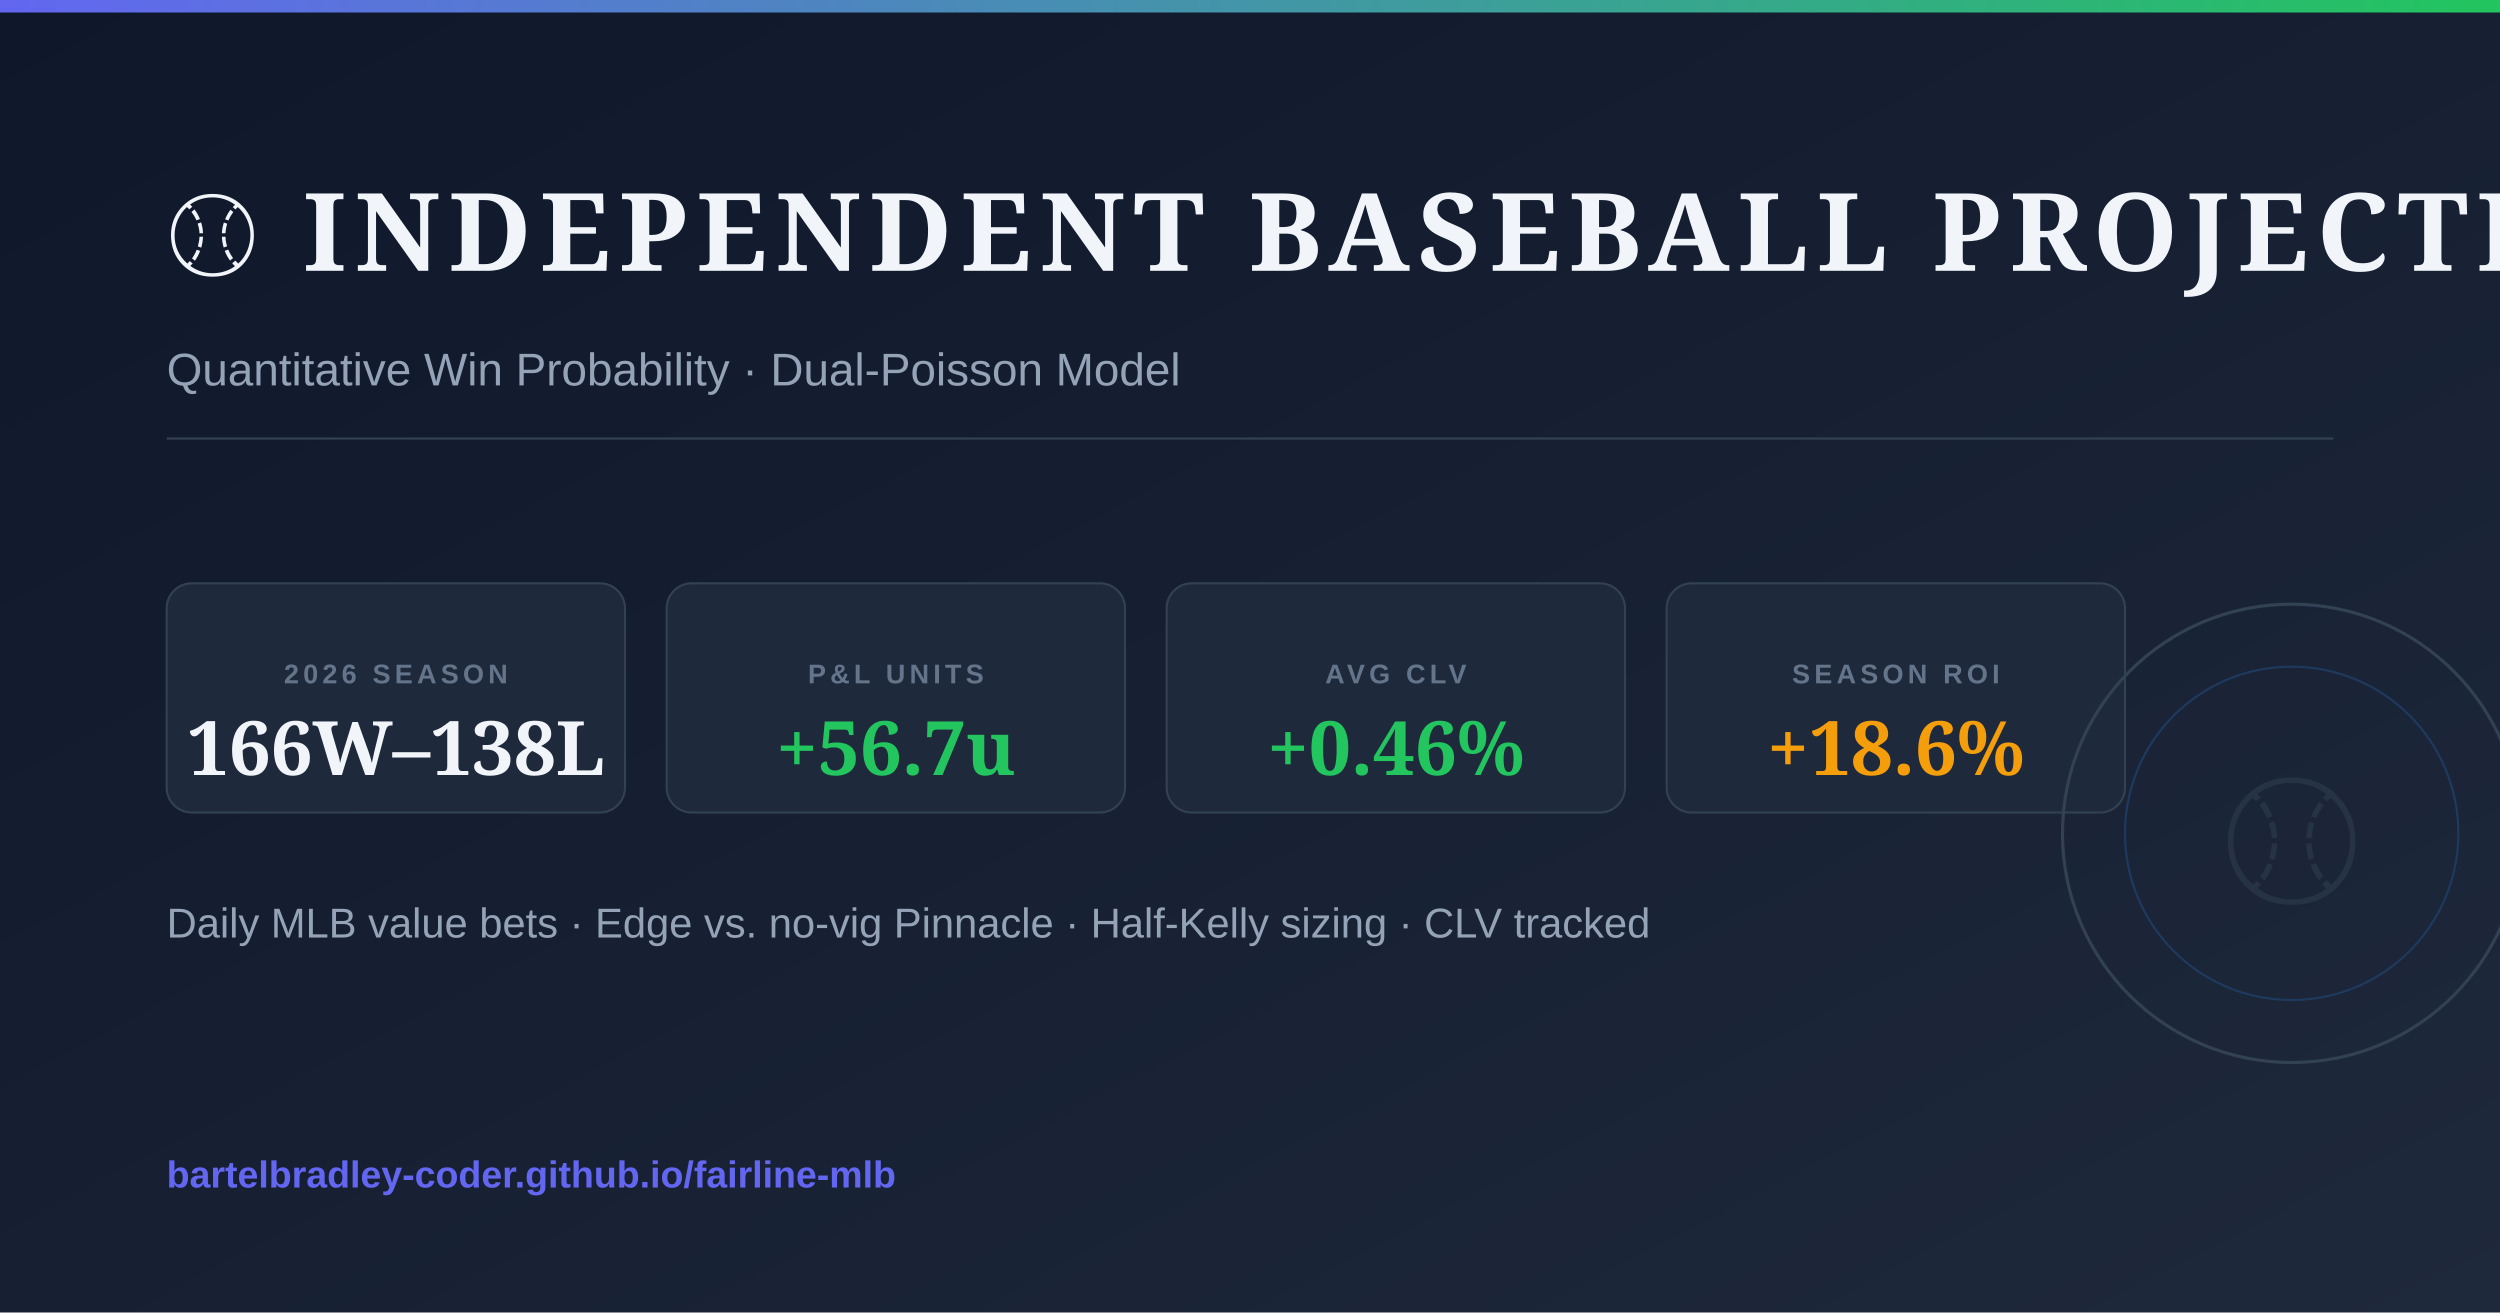
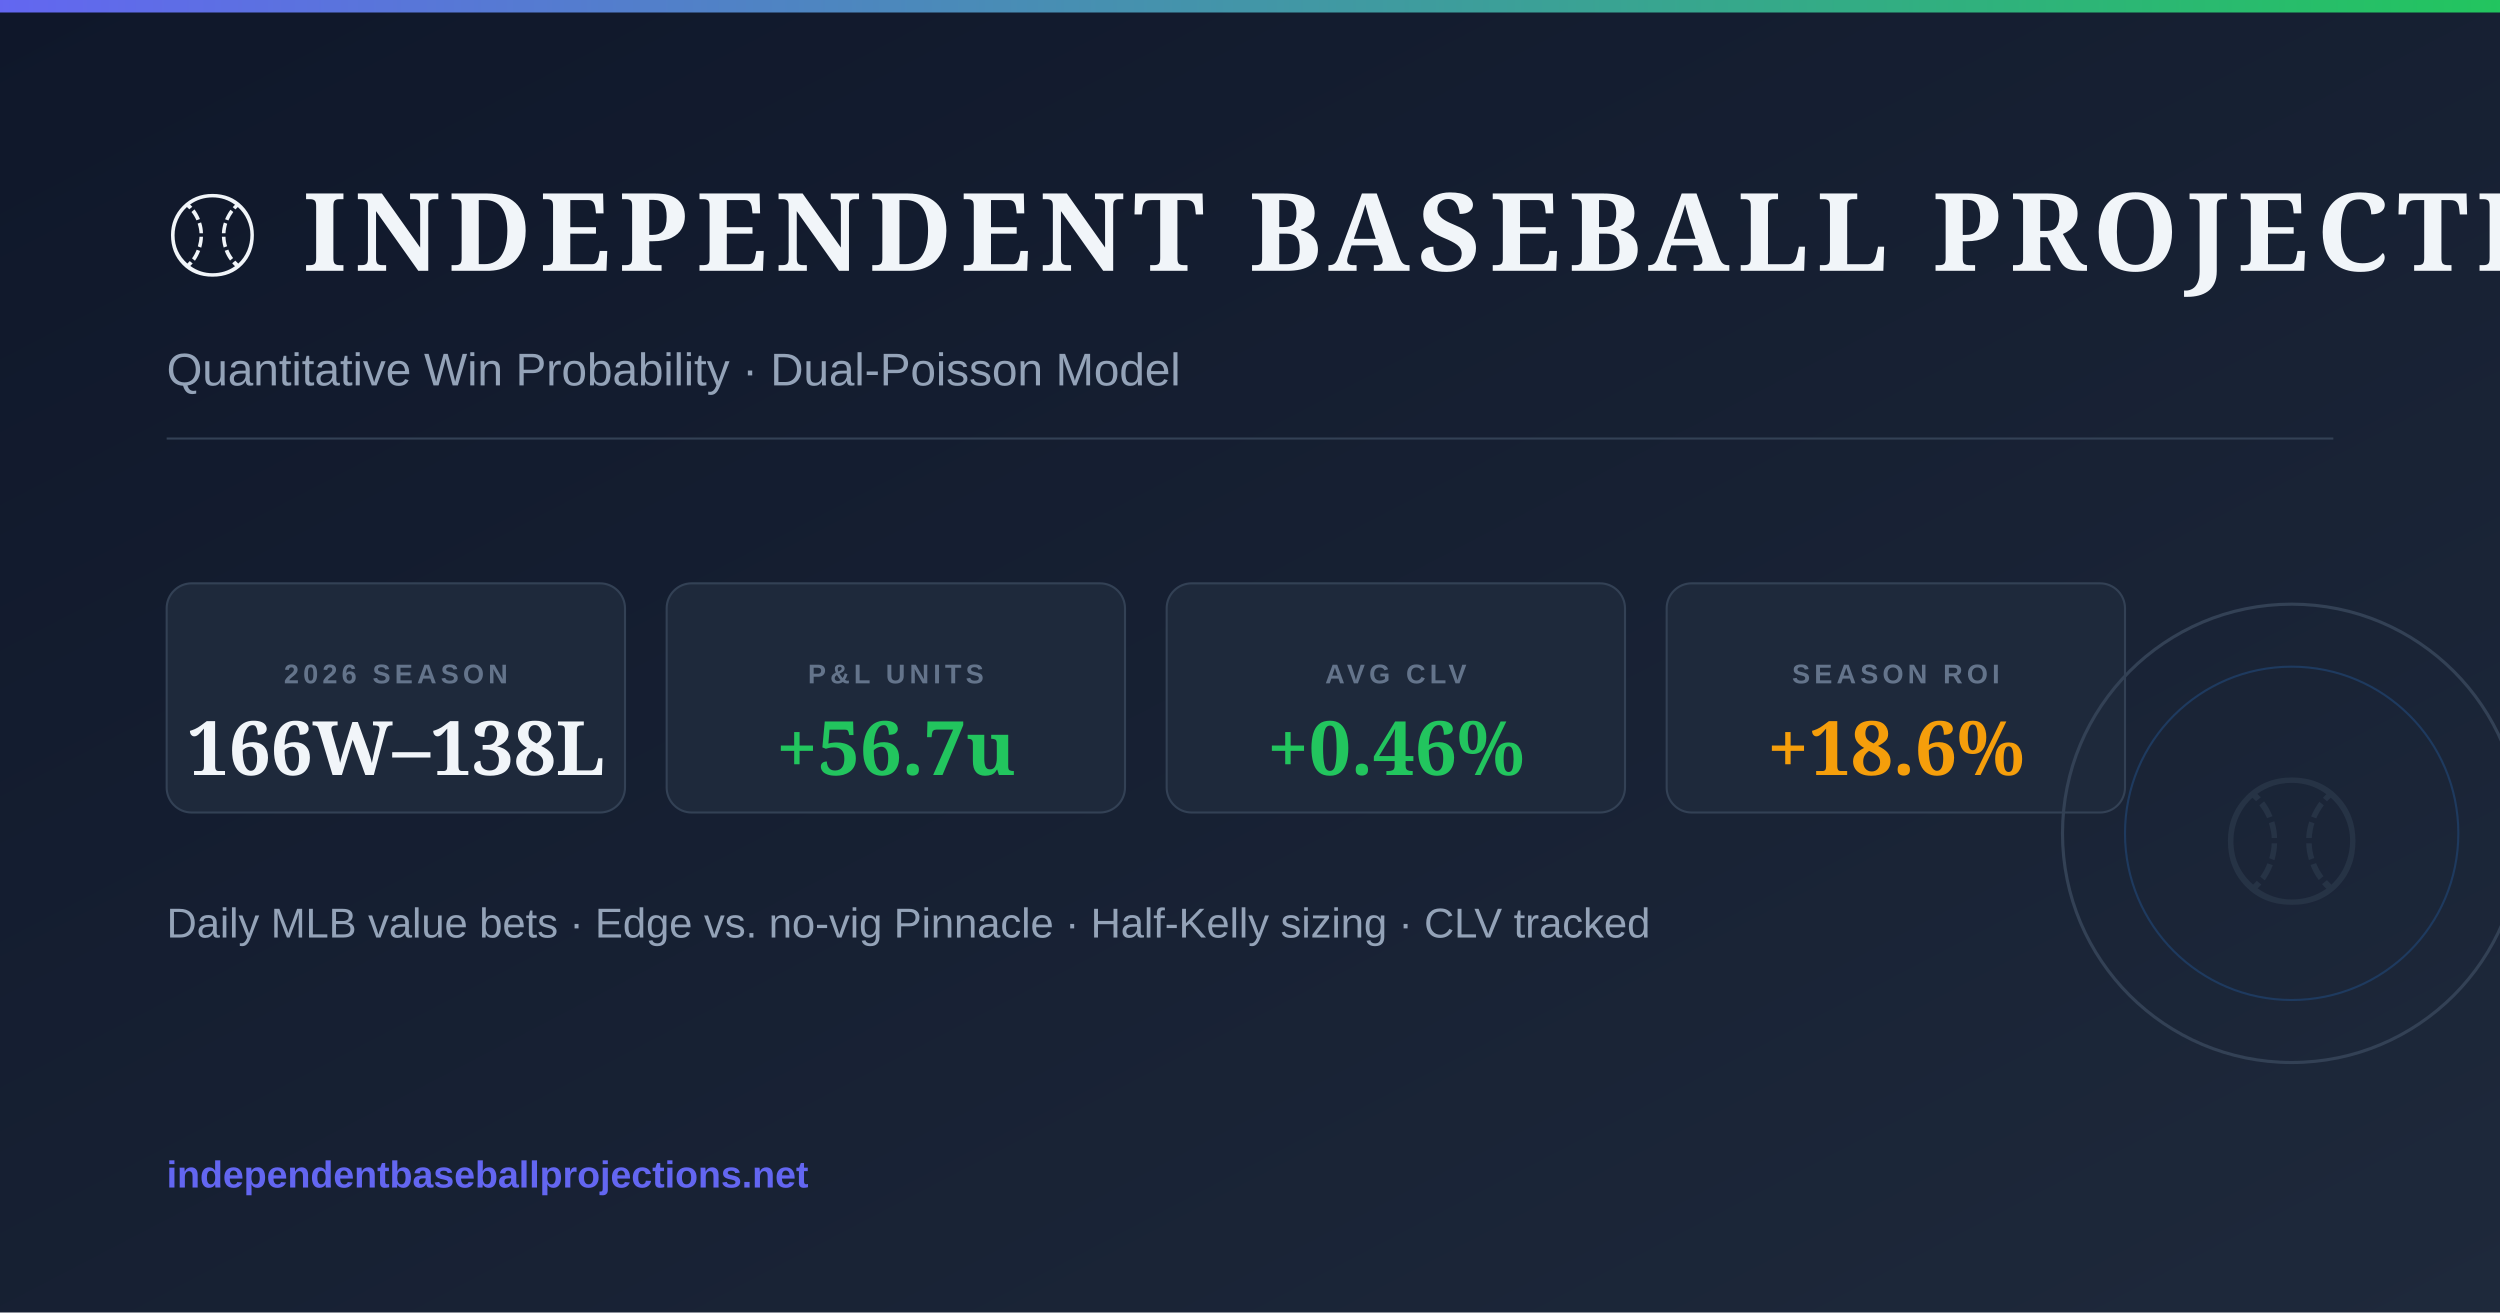
<svg xmlns="http://www.w3.org/2000/svg" width="1200" height="630" viewBox="0 0 1200 630">
  <defs>
    <linearGradient id="bg" x1="0" y1="0" x2="1" y2="1">
      <stop offset="0%" stop-color="#0f172a" />
      <stop offset="100%" stop-color="#1e293b" />
    </linearGradient>
    <linearGradient id="accent" x1="0" y1="0" x2="1" y2="0">
      <stop offset="0%" stop-color="#6366f1" />
      <stop offset="100%" stop-color="#22c55e" />
    </linearGradient>
  </defs>
  <rect width="1200" height="630" fill="url(#bg)" />
  <rect x="0" y="0" width="1200" height="6" fill="url(#accent)" />
  <text x="80" y="130" font-family="Georgia, serif" font-size="52" fill="#f1f5f9" font-weight="700" letter-spacing="4">⚾ INDEPENDENT BASEBALL PROJECTIONS</text>
  <text x="80" y="185" font-family="Arial, sans-serif" font-size="22" fill="#94a3b8">Quantitative Win Probability · Dual-Poisson Model</text>
  <rect x="80" y="210" width="1040" height="1" fill="#334155" />
  <g transform="translate(80, 280)">
    <rect x="0" y="0" width="220" height="110" rx="12" fill="#1e293b" stroke="#334155" stroke-width="1" />
    <text x="110" y="48" font-family="Arial, sans-serif" font-size="13" fill="#64748b" text-anchor="middle" font-weight="700" letter-spacing="2">2026 SEASON</text>
    <text x="110" y="92" font-family="Georgia, serif" font-size="36" fill="#f1f5f9" text-anchor="middle" font-weight="700">166W–138L</text>
    <rect x="240" y="0" width="220" height="110" rx="12" fill="#1e293b" stroke="#334155" stroke-width="1" />
    <text x="350" y="48" font-family="Arial, sans-serif" font-size="13" fill="#64748b" text-anchor="middle" font-weight="700" letter-spacing="2">P&amp;L UNITS</text>
    <text x="350" y="92" font-family="Georgia, serif" font-size="36" fill="#22c55e" text-anchor="middle" font-weight="700">+56.7u</text>
    <rect x="480" y="0" width="220" height="110" rx="12" fill="#1e293b" stroke="#334155" stroke-width="1" />
    <text x="590" y="48" font-family="Arial, sans-serif" font-size="13" fill="#64748b" text-anchor="middle" font-weight="700" letter-spacing="2">AVG CLV</text>
    <text x="590" y="92" font-family="Georgia, serif" font-size="36" fill="#22c55e" text-anchor="middle" font-weight="700">+0.46%</text>
    <rect x="720" y="0" width="220" height="110" rx="12" fill="#1e293b" stroke="#334155" stroke-width="1" />
    <text x="830" y="48" font-family="Arial, sans-serif" font-size="13" fill="#64748b" text-anchor="middle" font-weight="700" letter-spacing="2">SEASON ROI</text>
    <text x="830" y="92" font-family="Georgia, serif" font-size="36" fill="#f59e0b" text-anchor="middle" font-weight="700">+18.6%</text>
  </g>
  <text x="80" y="450" font-family="Arial, sans-serif" font-size="20" fill="#94a3b8">Daily MLB value bets · Edge vs. no-vig Pinnacle · Half-Kelly sizing · CLV tracked</text>
-   <text x="80" y="570" font-family="Arial, sans-serif" font-size="18" fill="#6366f1" font-weight="600">bartelbradley-coder.github.io/fairline-mlb</text>
+   <text x="80" y="570" font-family="Arial, sans-serif" font-size="18" fill="#6366f1" font-weight="600">independentbaseballprojections.net</text>
  <circle cx="1100" cy="400" r="110" fill="none" stroke="#334155" stroke-width="1.5" />
  <circle cx="1100" cy="400" r="80" fill="none" stroke="#1e3a5f" stroke-width="1" />
  <text x="1100" y="430" font-family="Arial, sans-serif" font-size="80" text-anchor="middle" fill="#1e293b">⚾</text>
  <text x="1100" y="430" font-family="Arial, sans-serif" font-size="80" text-anchor="middle" fill="#334155" opacity="0.4">⚾</text>
</svg>
